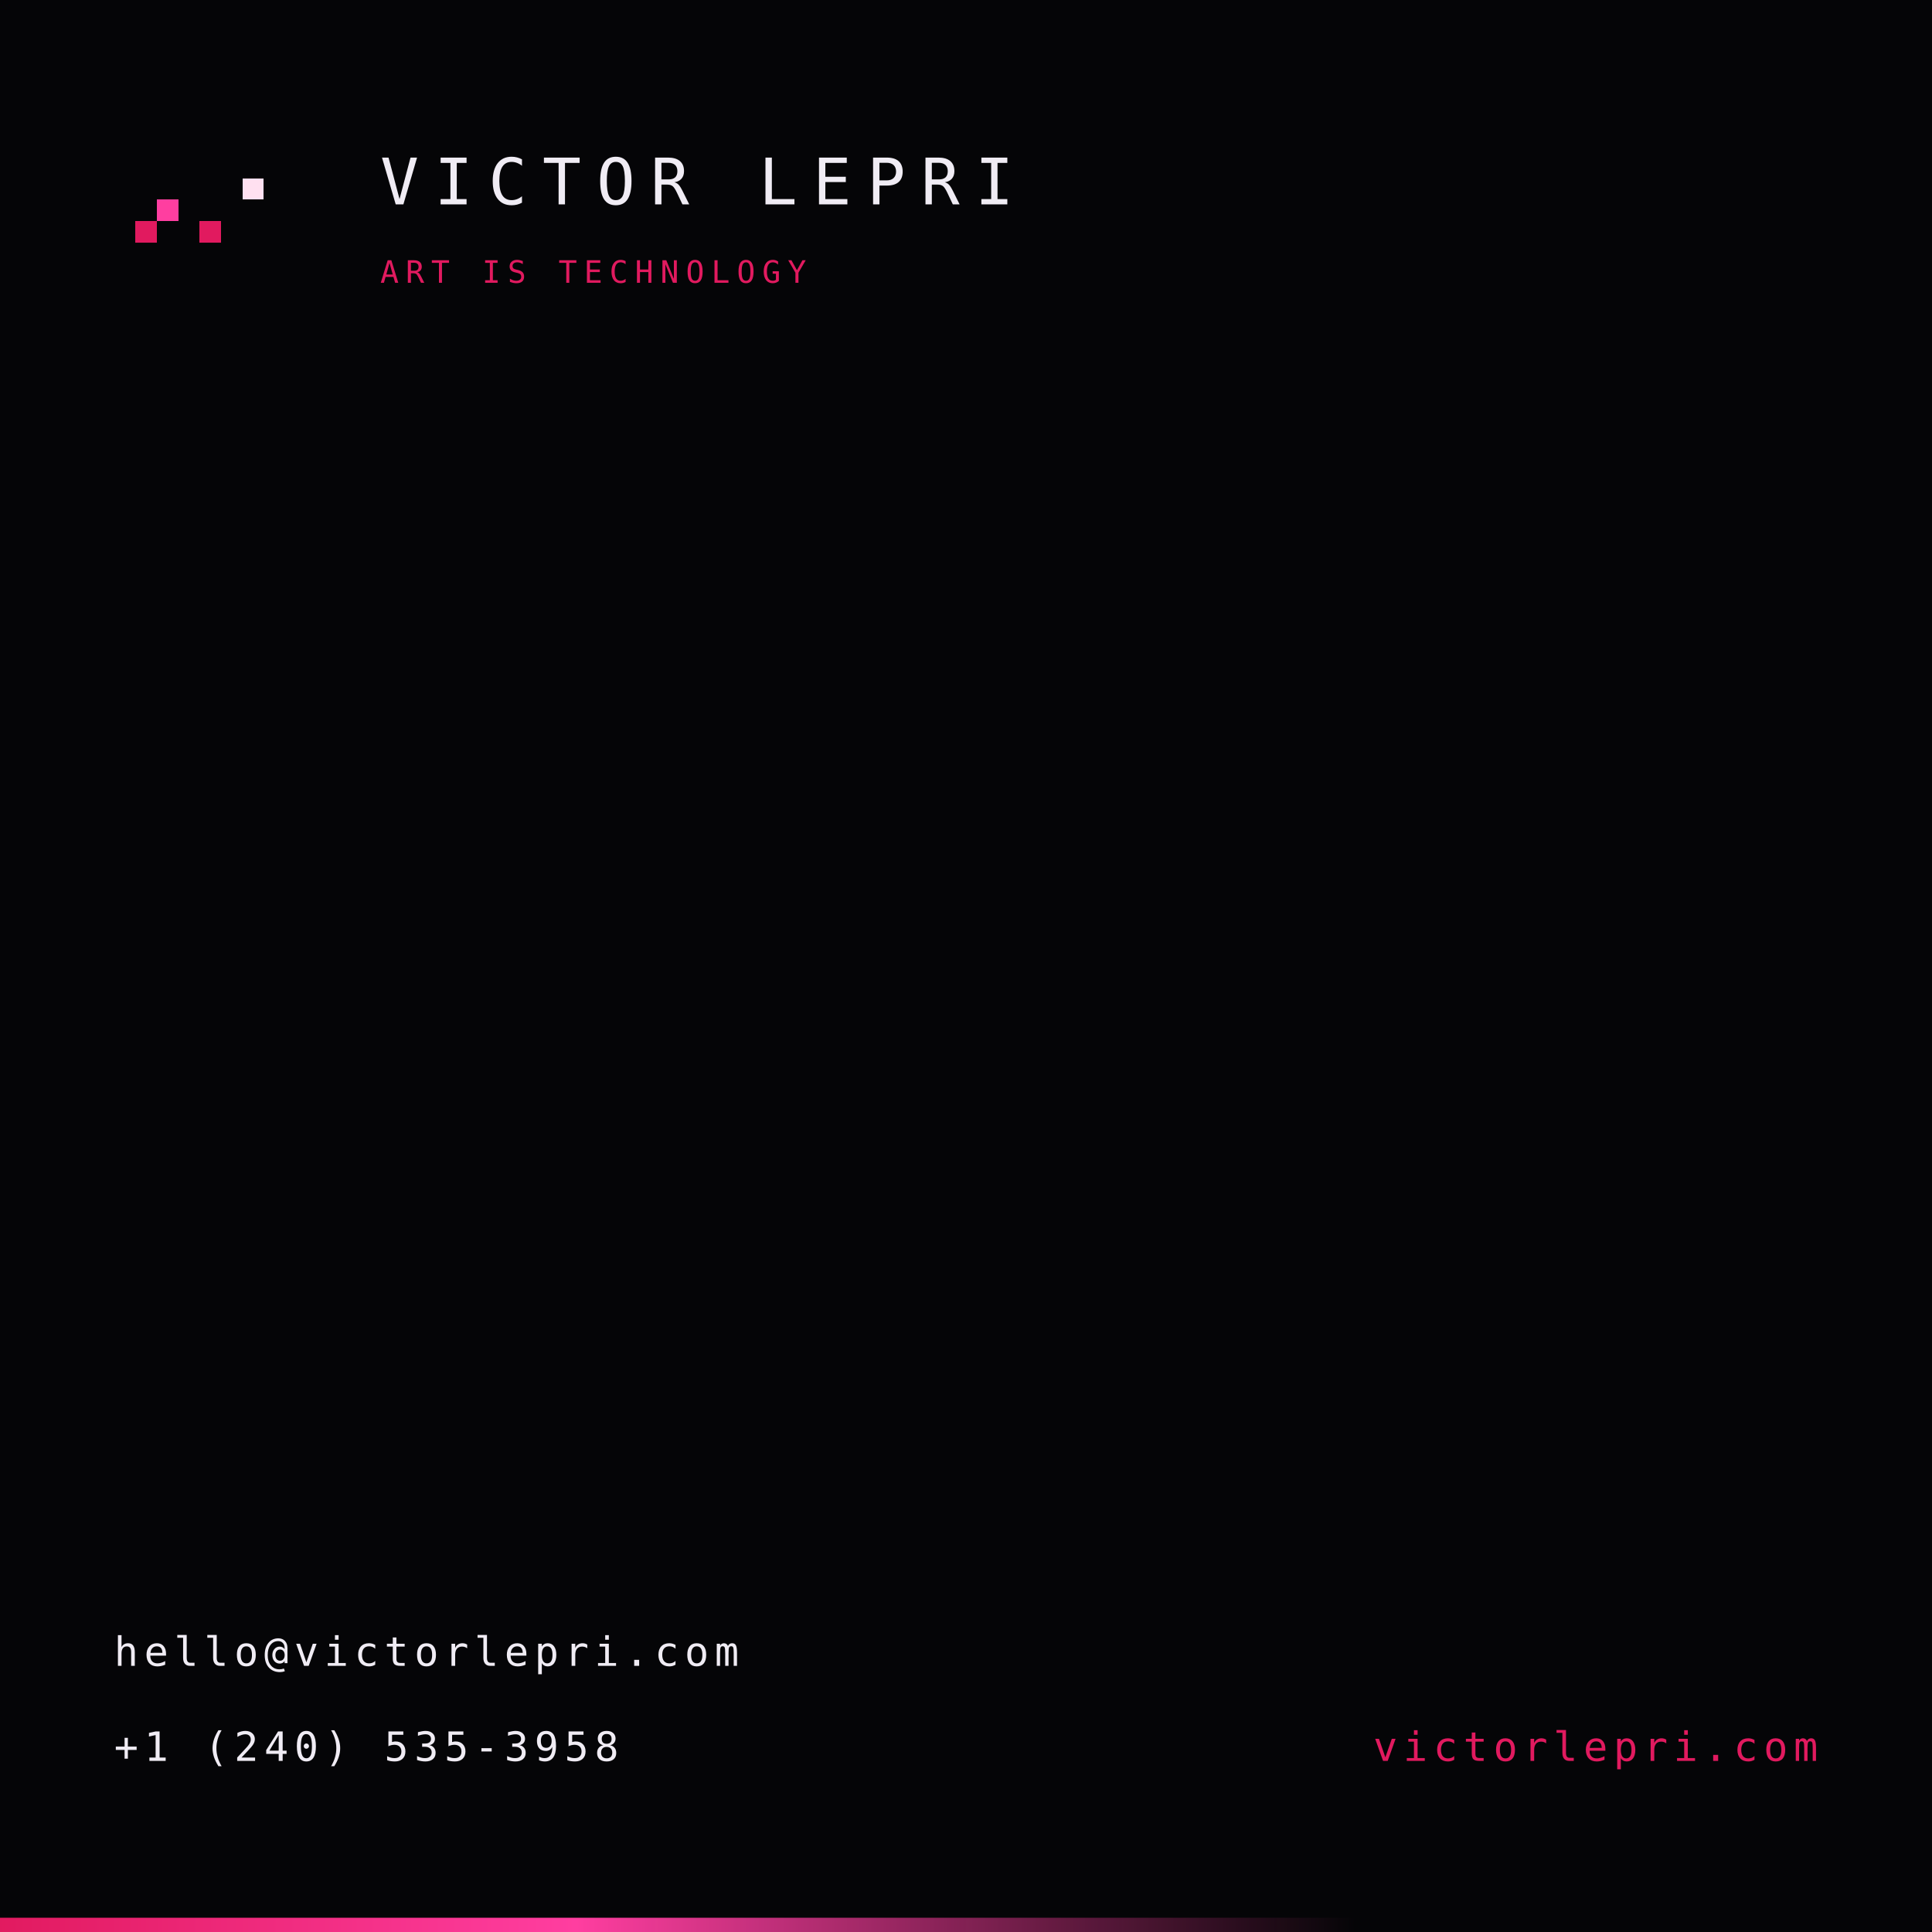
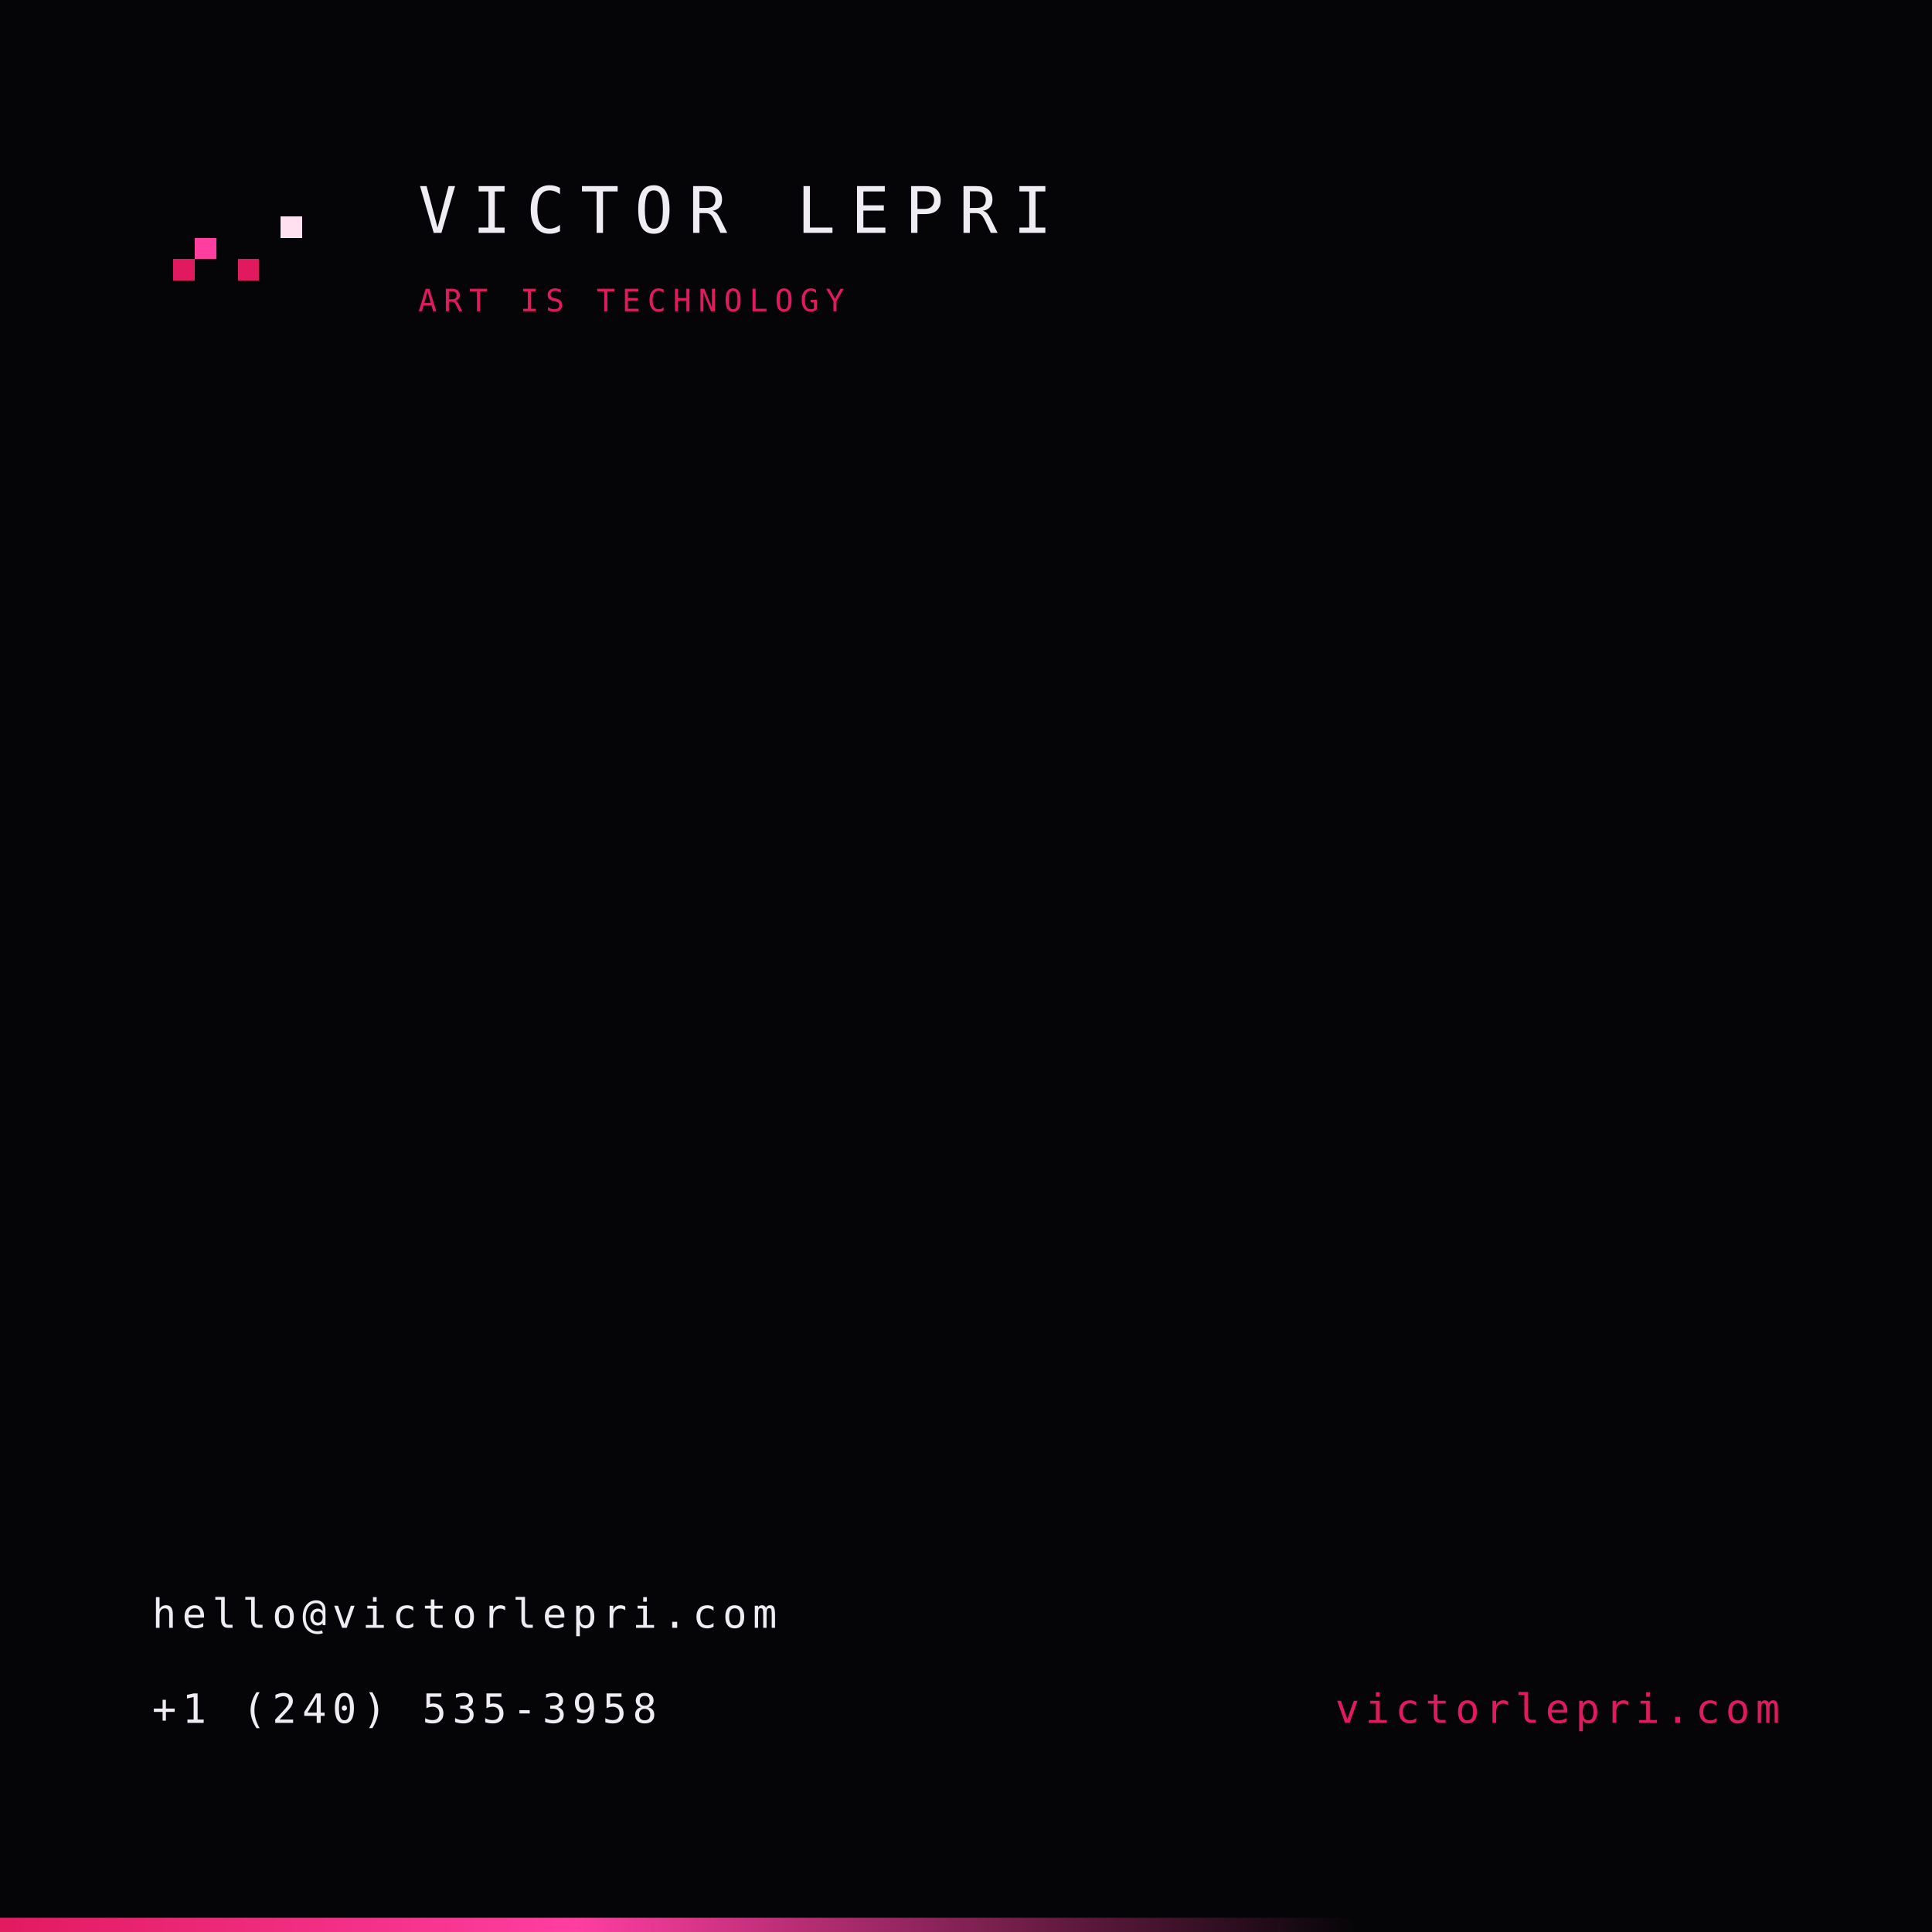
<svg xmlns="http://www.w3.org/2000/svg" width="813" height="813" viewBox="0 0 813 813">
  <defs>
    <linearGradient id="rule" x1="0" y1="0" x2="1" y2="0">
      <stop offset="0" stop-color="#e11a5f" />
      <stop offset="0.3" stop-color="#ff3ea0" />
      <stop offset="0.7" stop-color="#ff3ea0" stop-opacity="0" />
    </linearGradient>
  </defs>
  <g id="layer-the ground">
    <rect width="813" height="813" fill="#050507" />
  </g>
  <g id="layer-the mark">
-     <g shape-rendering="crispEdges" transform="translate(48,48) scale(9)">
+     <g shape-rendering="crispEdges" transform="translate(64,64) scale(9)">
      <rect x="1" y="5" width="1" height="1" fill="#e11a5f" />
      <rect x="2" y="4" width="1" height="1" fill="#ff3ea0" />
      <rect x="4" y="5" width="1" height="1" fill="#e11a5f" />
      <rect x="6" y="3" width="1" height="1" fill="#ffe0f0" />
    </g>
  </g>
  <g id="layer-the name">
-     <text x="160" y="86" font-family="Menlo, Consolas, DejaVu Sans Mono, monospace" font-size="27" letter-spacing="6.5" fill="#f0ecf4" font-weight="300">VICTOR LEPRI</text>
+     <text x="176" y="98" font-family="Menlo, Consolas, DejaVu Sans Mono, monospace" font-size="27" letter-spacing="6.5" fill="#f0ecf4" font-weight="300">VICTOR LEPRI</text>
  </g>
  <g id="layer-the front slogan">
-     <text x="160" y="119" font-family="Menlo, Consolas, DejaVu Sans Mono, monospace" font-size="13" letter-spacing="2.889" fill="#e11a5f" font-weight="300">ART IS TECHNOLOGY</text>
+     <text x="176" y="131" font-family="Menlo, Consolas, DejaVu Sans Mono, monospace" font-size="13" letter-spacing="2.889" fill="#e11a5f" font-weight="300">ART IS TECHNOLOGY</text>
  </g>
  <g id="layer-the email">
-     <text x="48" y="701" font-family="Menlo, Consolas, DejaVu Sans Mono, monospace" font-size="17" letter-spacing="2.4" fill="#f0ecf4" font-weight="300">hello@victorlepri.com</text>
+     <text x="64" y="685" font-family="Menlo, Consolas, DejaVu Sans Mono, monospace" font-size="17" letter-spacing="2.4" fill="#f0ecf4" font-weight="300">hello@victorlepri.com</text>
  </g>
  <g id="layer-the phone">
-     <text x="48" y="741" font-family="Menlo, Consolas, DejaVu Sans Mono, monospace" font-size="17" letter-spacing="2.4" fill="#f0ecf4" font-weight="300">+1 (240) 535-3958</text>
+     <text x="64" y="725" font-family="Menlo, Consolas, DejaVu Sans Mono, monospace" font-size="17" letter-spacing="2.4" fill="#f0ecf4" font-weight="300">+1 (240) 535-3958</text>
  </g>
  <g id="layer-the site">
-     <text x="765" y="741" font-family="Menlo, Consolas, DejaVu Sans Mono, monospace" font-size="17" letter-spacing="2.4" fill="#e11a5f" font-weight="300" text-anchor="end">victorlepri.com</text>
+     <text x="749" y="725" font-family="Menlo, Consolas, DejaVu Sans Mono, monospace" font-size="17" letter-spacing="2.4" fill="#e11a5f" font-weight="300" text-anchor="end">victorlepri.com</text>
  </g>
  <g id="layer-the gradient rule">
    <rect x="0" y="807" width="813" height="6" fill="url(#rule)" />
  </g>
</svg>
